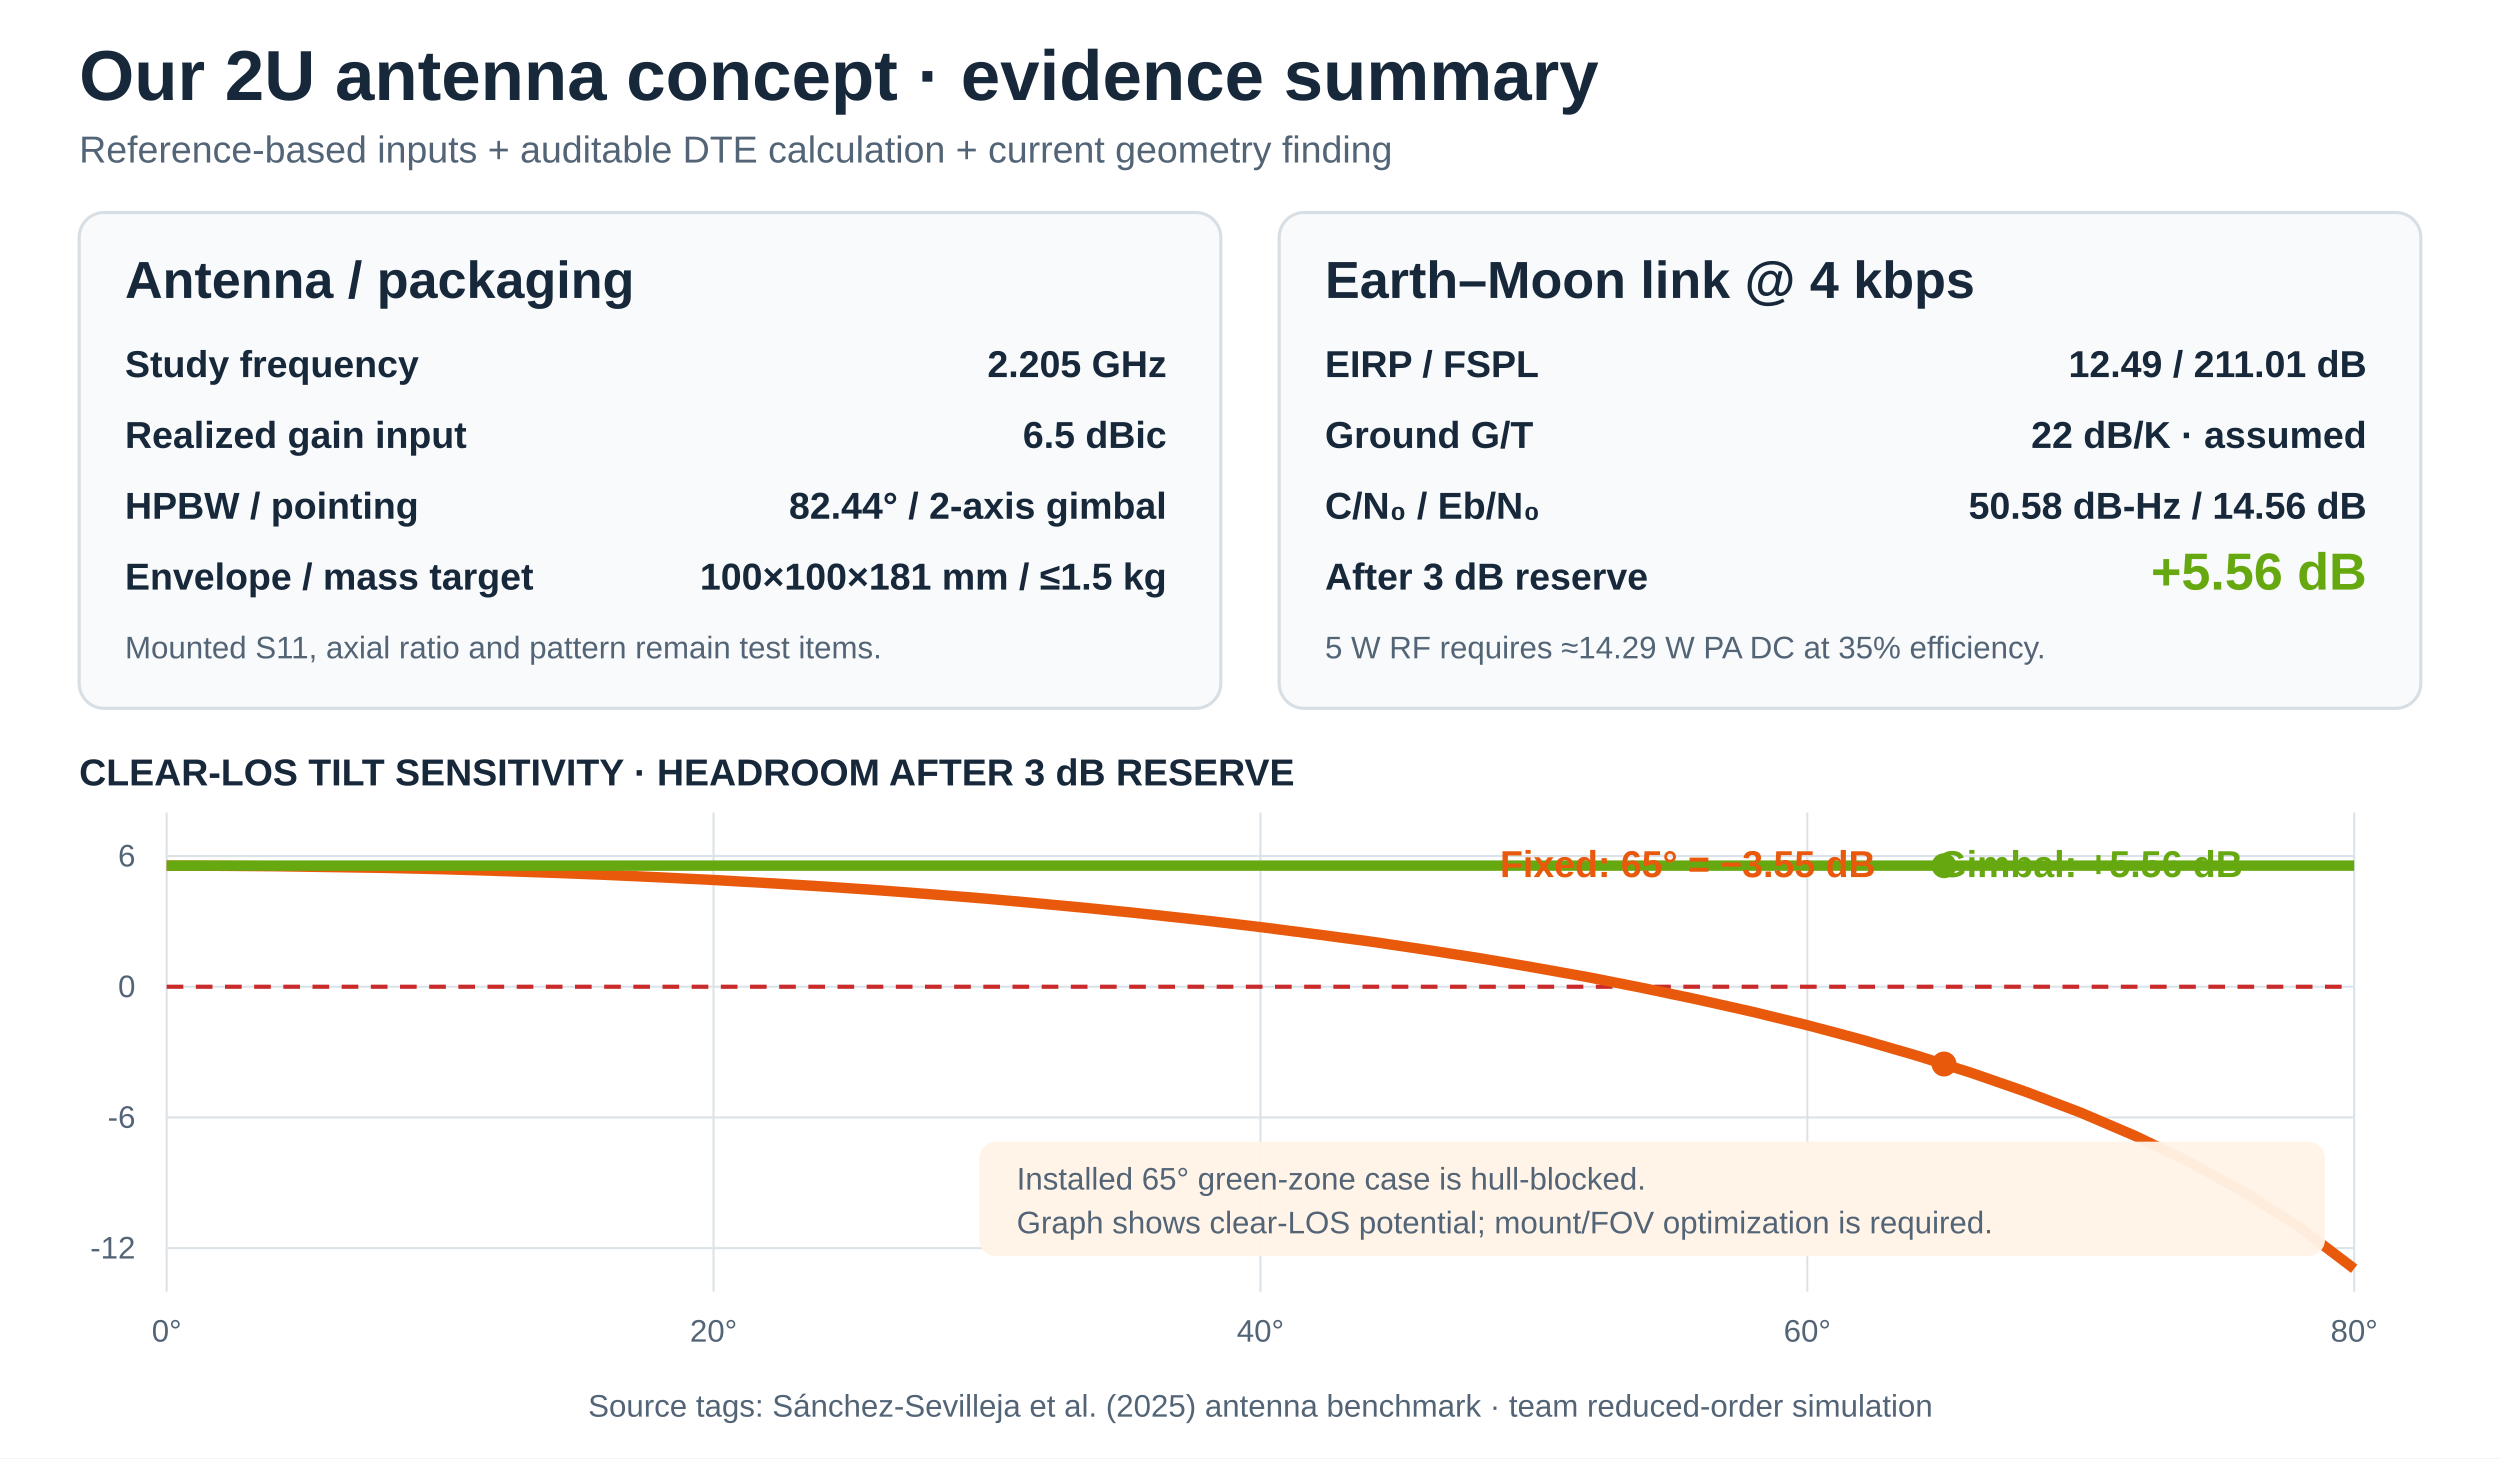
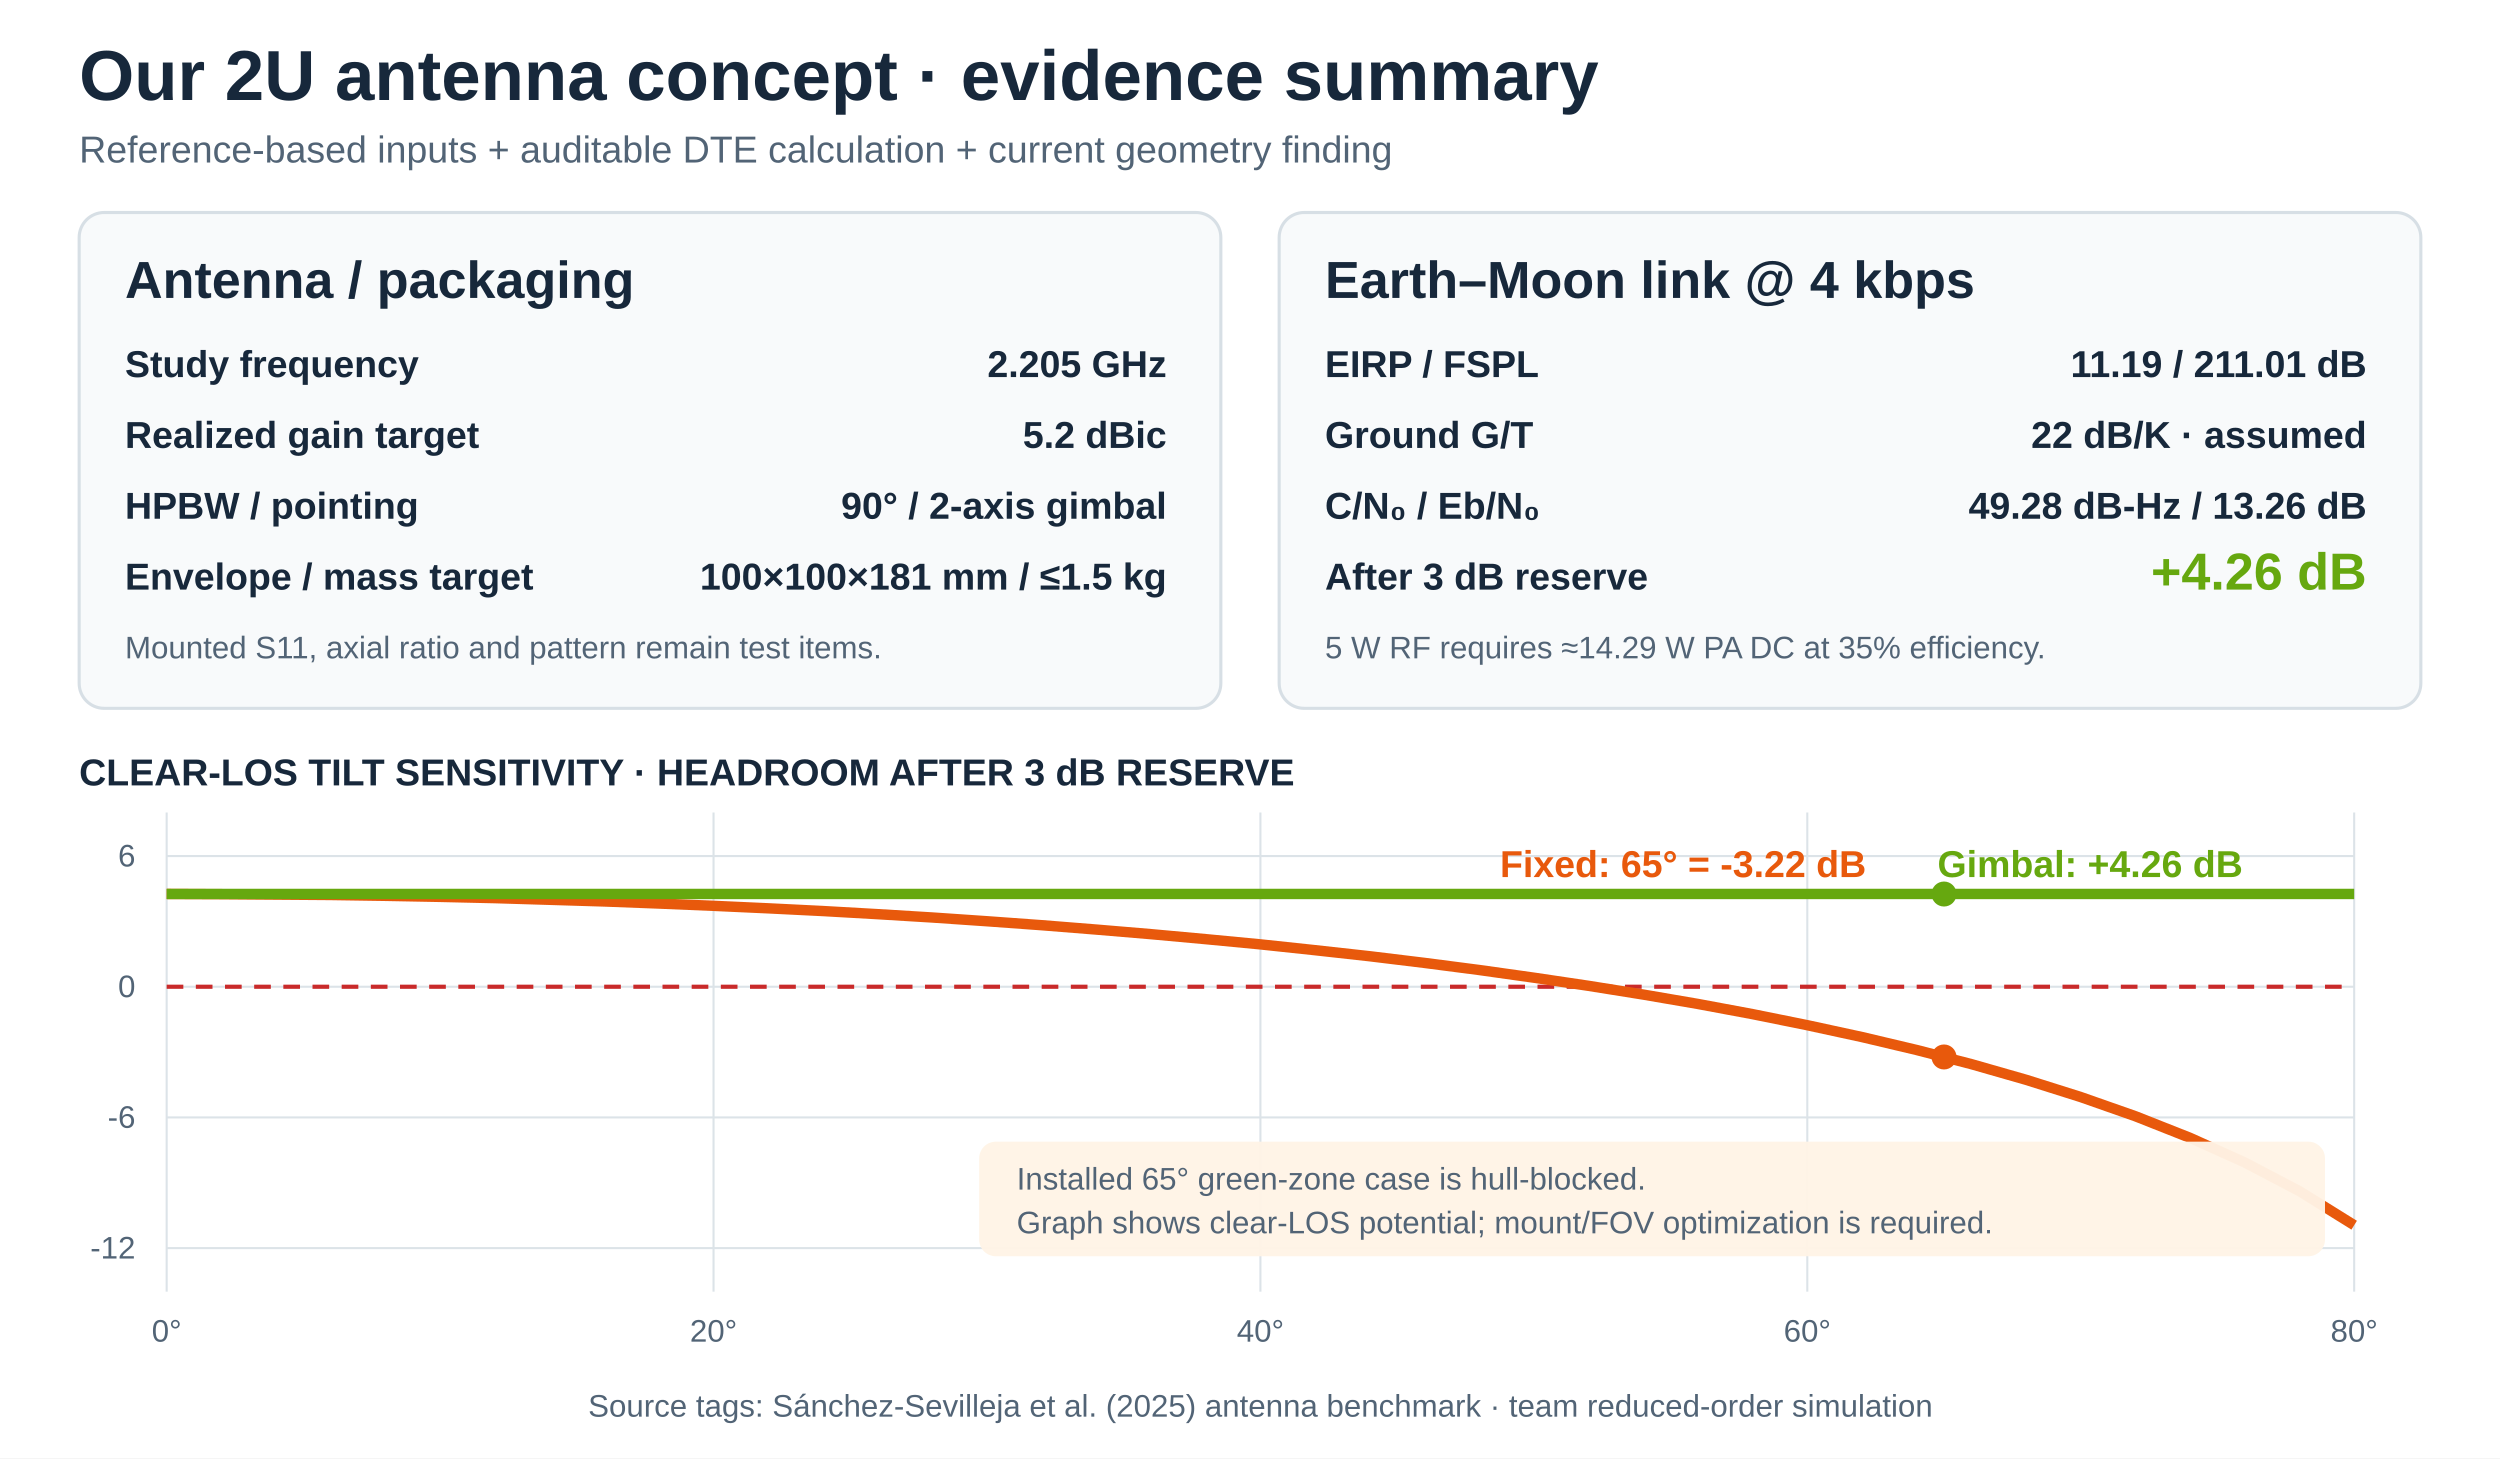
<svg xmlns="http://www.w3.org/2000/svg" width="1200" height="700" viewBox="0 0 1200 700">
  <rect width="100%" height="100%" fill="white" />
  <style>
text{font-family:Arial,"Noto Sans Thai",sans-serif;fill:#17283b}.title{font-size:34px;font-weight:700}.sub{font-size:18px;fill:#526476}.label{font-size:18px;font-weight:700}.value{font-size:25px;font-weight:700}.small{font-size:15px;fill:#526476}.tag{font-size:13px;font-weight:700;letter-spacing:1px}.grid{stroke:#dce3e8;stroke-width:1}.axis{stroke:#71808e;stroke-width:1.5}.green{fill:#66a80f}.orange{fill:#e8590c}.red{fill:#c92a2a}.navy{fill:#17283b}.white{fill:#fff}.card{fill:#f8fafb;stroke:#d7dfe5;stroke-width:1.5}.warn{fill:#fff4e6;stroke:#ffa94d;stroke-width:1.5}</style>
  <text x="38" y="48" class="title">Our 2U antenna concept · evidence summary</text>
  <text x="38" y="78" class="sub">Reference-based inputs + auditable DTE calculation + current geometry finding</text>
  <rect x="38" y="102" width="548" height="238" rx="12" class="card" />
  <rect x="614" y="102" width="548" height="238" rx="12" class="card" />
  <text x="60" y="143" class="value">Antenna / packaging</text>
  <text x="60" y="181" class="label">Study frequency</text>
  <text x="560" y="181" class="label" text-anchor="end">2.205 GHz</text>
-   <text x="60" y="215" class="label">Realized gain input</text>
-   <text x="560" y="215" class="label" text-anchor="end">6.5 dBic</text>
+   <text x="60" y="215" class="label">Realized gain target</text>
+   <text x="560" y="215" class="label" text-anchor="end">5.2 dBic</text>
  <text x="60" y="249" class="label">HPBW / pointing</text>
-   <text x="560" y="249" class="label" text-anchor="end">82.44° / 2-axis gimbal</text>
+   <text x="560" y="249" class="label" text-anchor="end">90° / 2-axis gimbal</text>
  <text x="60" y="283" class="label">Envelope / mass target</text>
  <text x="560" y="283" class="label" text-anchor="end">100×100×181 mm / ≤1.5 kg</text>
  <text x="60" y="316" class="small">Mounted S11, axial ratio and pattern remain test items.</text>
  <text x="636" y="143" class="value">Earth–Moon link @ 4 kbps</text>
  <text x="636" y="181" class="label">EIRP / FSPL</text>
-   <text x="1136" y="181" class="label" text-anchor="end">12.49 / 211.01 dB</text>
+   <text x="1136" y="181" class="label" text-anchor="end">11.19 / 211.01 dB</text>
  <text x="636" y="215" class="label">Ground G/T</text>
  <text x="1136" y="215" class="label" text-anchor="end">22 dB/K · assumed</text>
  <text x="636" y="249" class="label">C/N₀ / Eb/N₀</text>
-   <text x="1136" y="249" class="label" text-anchor="end">50.58 dB-Hz / 14.56 dB</text>
+   <text x="1136" y="249" class="label" text-anchor="end">49.28 dB-Hz / 13.26 dB</text>
  <text x="636" y="283" class="label">After 3 dB reserve</text>
-   <text x="1136" y="283" class="value green" text-anchor="end">+5.56 dB</text>
+   <text x="1136" y="283" class="value green" text-anchor="end">+4.26 dB</text>
  <text x="636" y="316" class="small">5 W RF requires ≈14.29 W PA DC at 35% efficiency.</text>
  <text x="38" y="377" class="label">CLEAR-LOS TILT SENSITIVITY · HEADROOM AFTER 3 dB RESERVE</text>
  <line x1="80" y1="599.091" x2="1130" y2="599.091" class="grid" />
  <text x="65" y="604.091" class="small" text-anchor="end">-12</text>
  <line x1="80" y1="536.364" x2="1130" y2="536.364" class="grid" />
  <text x="65" y="541.364" class="small" text-anchor="end">-6</text>
  <line x1="80" y1="473.636" x2="1130" y2="473.636" class="grid" />
  <text x="65" y="478.636" class="small" text-anchor="end">0</text>
  <line x1="80" y1="410.909" x2="1130" y2="410.909" class="grid" />
  <text x="65" y="415.909" class="small" text-anchor="end">6</text>
  <line x1="80" y1="390" x2="80" y2="620" class="grid" />
  <text x="80" y="644" class="small" text-anchor="middle">0°</text>
  <line x1="342.5" y1="390" x2="342.5" y2="620" class="grid" />
  <text x="342.5" y="644" class="small" text-anchor="middle">20°</text>
  <line x1="605" y1="390" x2="605" y2="620" class="grid" />
  <text x="605" y="644" class="small" text-anchor="middle">40°</text>
  <line x1="867.5" y1="390" x2="867.5" y2="620" class="grid" />
  <text x="867.5" y="644" class="small" text-anchor="middle">60°</text>
  <line x1="1130" y1="390" x2="1130" y2="620" class="grid" />
  <text x="1130" y="644" class="small" text-anchor="middle">80°</text>
  <line x1="80" y1="473.636" x2="1130" y2="473.636" stroke="#c92a2a" stroke-width="2" stroke-dasharray="8 6" />
-   <path d="M80.0,415.5 L106.3,415.6 L132.5,415.8 L158.8,416.2 L185.0,416.6 L211.3,417.2 L237.5,418.0 L263.8,418.9 L290.0,419.9 L316.3,421.1 L342.5,422.4 L368.8,423.9 L395.0,425.5 L421.3,427.3 L447.5,429.3 L473.8,431.4 L500.0,433.8 L526.3,436.3 L552.5,439.0 L578.8,441.9 L605.0,445.0 L631.3,448.4 L657.5,451.9 L683.8,455.8 L710.0,459.9 L736.3,464.4 L762.5,469.1 L788.8,474.3 L815.0,479.8 L841.3,485.7 L867.5,492.1 L893.8,499.1 L920.0,506.7 L946.3,515.0 L972.5,524.1 L998.8,534.1 L1025.0,545.3 L1051.3,558.0 L1077.5,572.4 L1103.8,589.1 L1130.0,609.0" fill="none" stroke="#e8590c" stroke-width="5" />
-   <path d="M80.0,415.5 L106.3,415.5 L132.5,415.5 L158.8,415.5 L185.0,415.5 L211.3,415.5 L237.5,415.5 L263.8,415.5 L290.0,415.5 L316.3,415.5 L342.5,415.5 L368.8,415.5 L395.0,415.5 L421.3,415.5 L447.5,415.5 L473.8,415.5 L500.0,415.5 L526.3,415.5 L552.5,415.5 L578.8,415.5 L605.0,415.5 L631.3,415.5 L657.5,415.5 L683.8,415.5 L710.0,415.5 L736.3,415.5 L762.5,415.5 L788.8,415.5 L815.0,415.5 L841.3,415.5 L867.5,415.5 L893.8,415.5 L920.0,415.5 L946.3,415.5 L972.5,415.5 L998.8,415.5 L1025.0,415.5 L1051.3,415.5 L1077.5,415.5 L1103.8,415.5 L1130.0,415.5" fill="none" stroke="#66a80f" stroke-width="5" />
-   <circle cx="933.125" cy="510.728" r="6" fill="#e8590c" />
-   <circle cx="933.125" cy="415.544" r="6" fill="#66a80f" />
-   <text x="720" y="421" class="label orange">Fixed: 65° = −3.55 dB</text>
-   <text x="930" y="421" class="label green">Gimbal: +5.56 dB</text>
+   <path d="M80.0,429.1 L106.3,429.2 L132.5,429.4 L158.8,429.6 L185.0,430.0 L211.3,430.5 L237.5,431.1 L263.8,431.9 L290.0,432.7 L316.3,433.7 L342.5,434.8 L368.8,436.0 L395.0,437.3 L421.3,438.8 L447.5,440.4 L473.8,442.2 L500.0,444.1 L526.3,446.2 L552.5,448.4 L578.8,450.8 L605.0,453.3 L631.3,456.1 L657.5,459.0 L683.8,462.2 L710.0,465.6 L736.3,469.3 L762.5,473.2 L788.8,477.4 L815.0,481.9 L841.3,486.8 L867.5,492.1 L893.8,497.8 L920.0,504.0 L946.3,510.8 L972.5,518.3 L998.8,526.6 L1025.0,535.8 L1051.3,546.2 L1077.5,558.0 L1103.8,571.8 L1130.0,588.1" fill="none" stroke="#e8590c" stroke-width="5" />
+   <path d="M80.0,429.1 L106.3,429.1 L132.5,429.1 L158.8,429.1 L185.0,429.1 L211.3,429.1 L237.5,429.1 L263.8,429.1 L290.0,429.1 L316.3,429.1 L342.5,429.1 L368.8,429.1 L395.0,429.1 L421.3,429.1 L447.5,429.1 L473.8,429.1 L500.0,429.1 L526.3,429.1 L552.5,429.1 L578.8,429.1 L605.0,429.1 L631.3,429.1 L657.5,429.1 L683.8,429.1 L710.0,429.1 L736.3,429.1 L762.5,429.1 L788.8,429.1 L815.0,429.1 L841.3,429.1 L867.5,429.1 L893.8,429.1 L920.0,429.1 L946.3,429.1 L972.5,429.1 L998.8,429.1 L1025.0,429.1 L1051.3,429.1 L1077.5,429.1 L1103.8,429.1 L1130.0,429.1" fill="none" stroke="#66a80f" stroke-width="5" />
+   <circle cx="933.125" cy="507.346" r="6" fill="#e8590c" />
+   <circle cx="933.125" cy="429.135" r="6" fill="#66a80f" />
+   <text x="720" y="421" class="label orange">Fixed: 65° = -3.22 dB</text>
+   <text x="930" y="421" class="label green">Gimbal: +4.26 dB</text>
  <rect x="470" y="548" width="646" height="55" rx="8" fill="#fff4e6" opacity="0.96" />
  <text x="488" y="571" class="small">Installed 65° green-zone case is hull-blocked.</text>
  <text x="488" y="592" class="small">Graph shows clear-LOS potential; mount/FOV optimization is required.</text>
  <text x="605" y="680" class="small" text-anchor="middle">Source tags: Sánchez-Sevilleja et al. (2025) antenna benchmark · team reduced-order simulation</text>
</svg>
